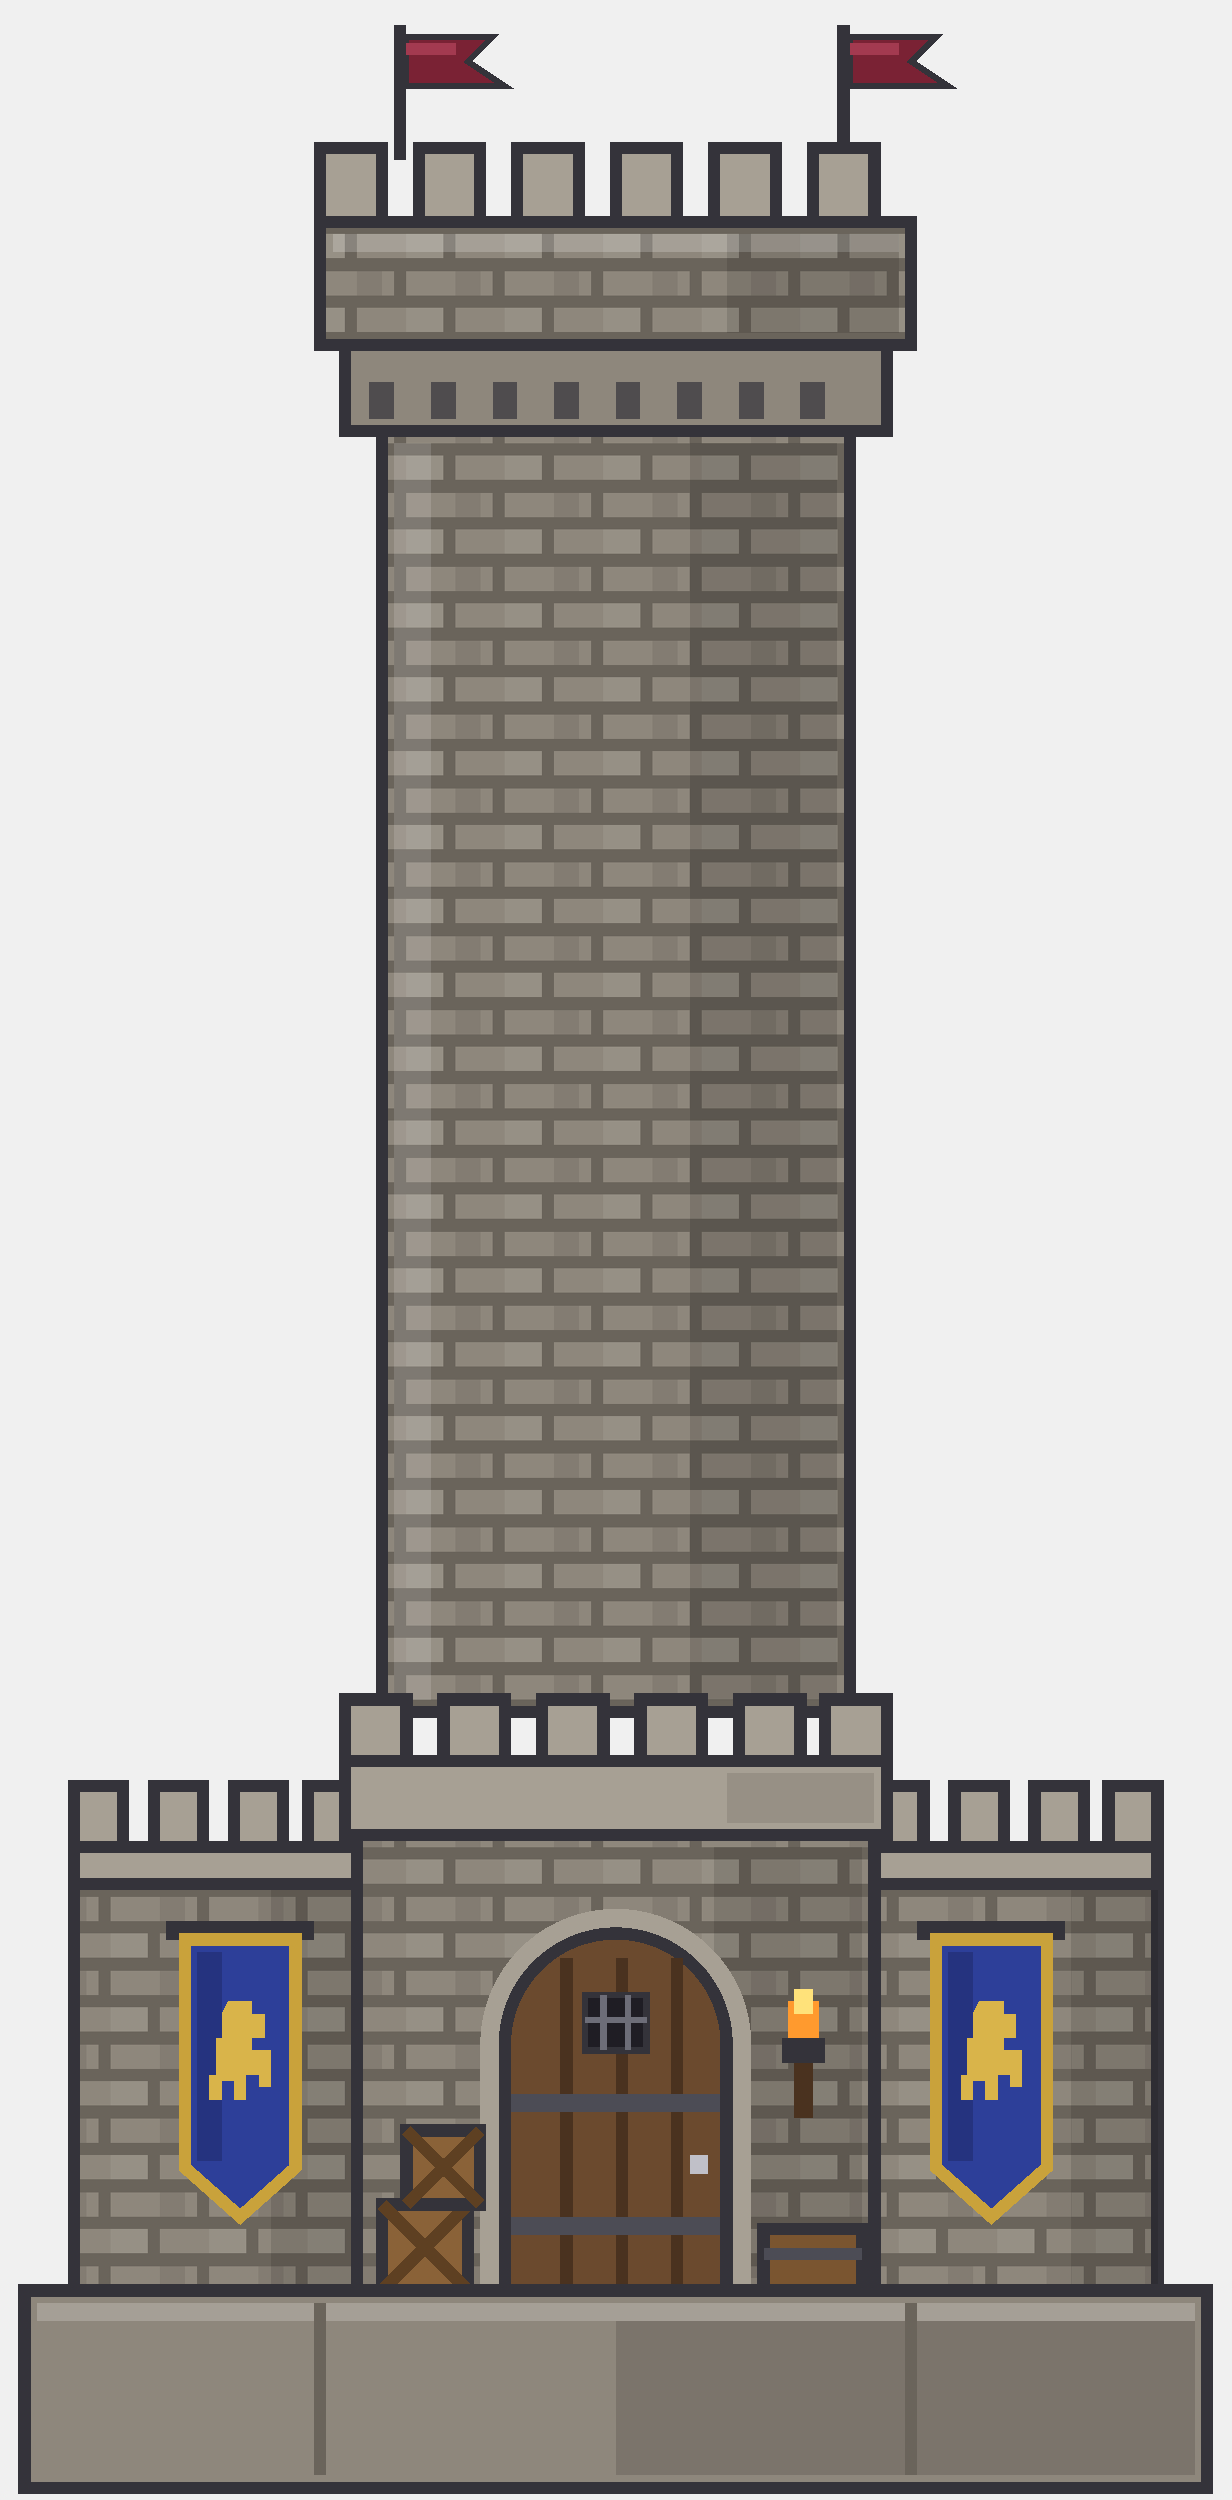
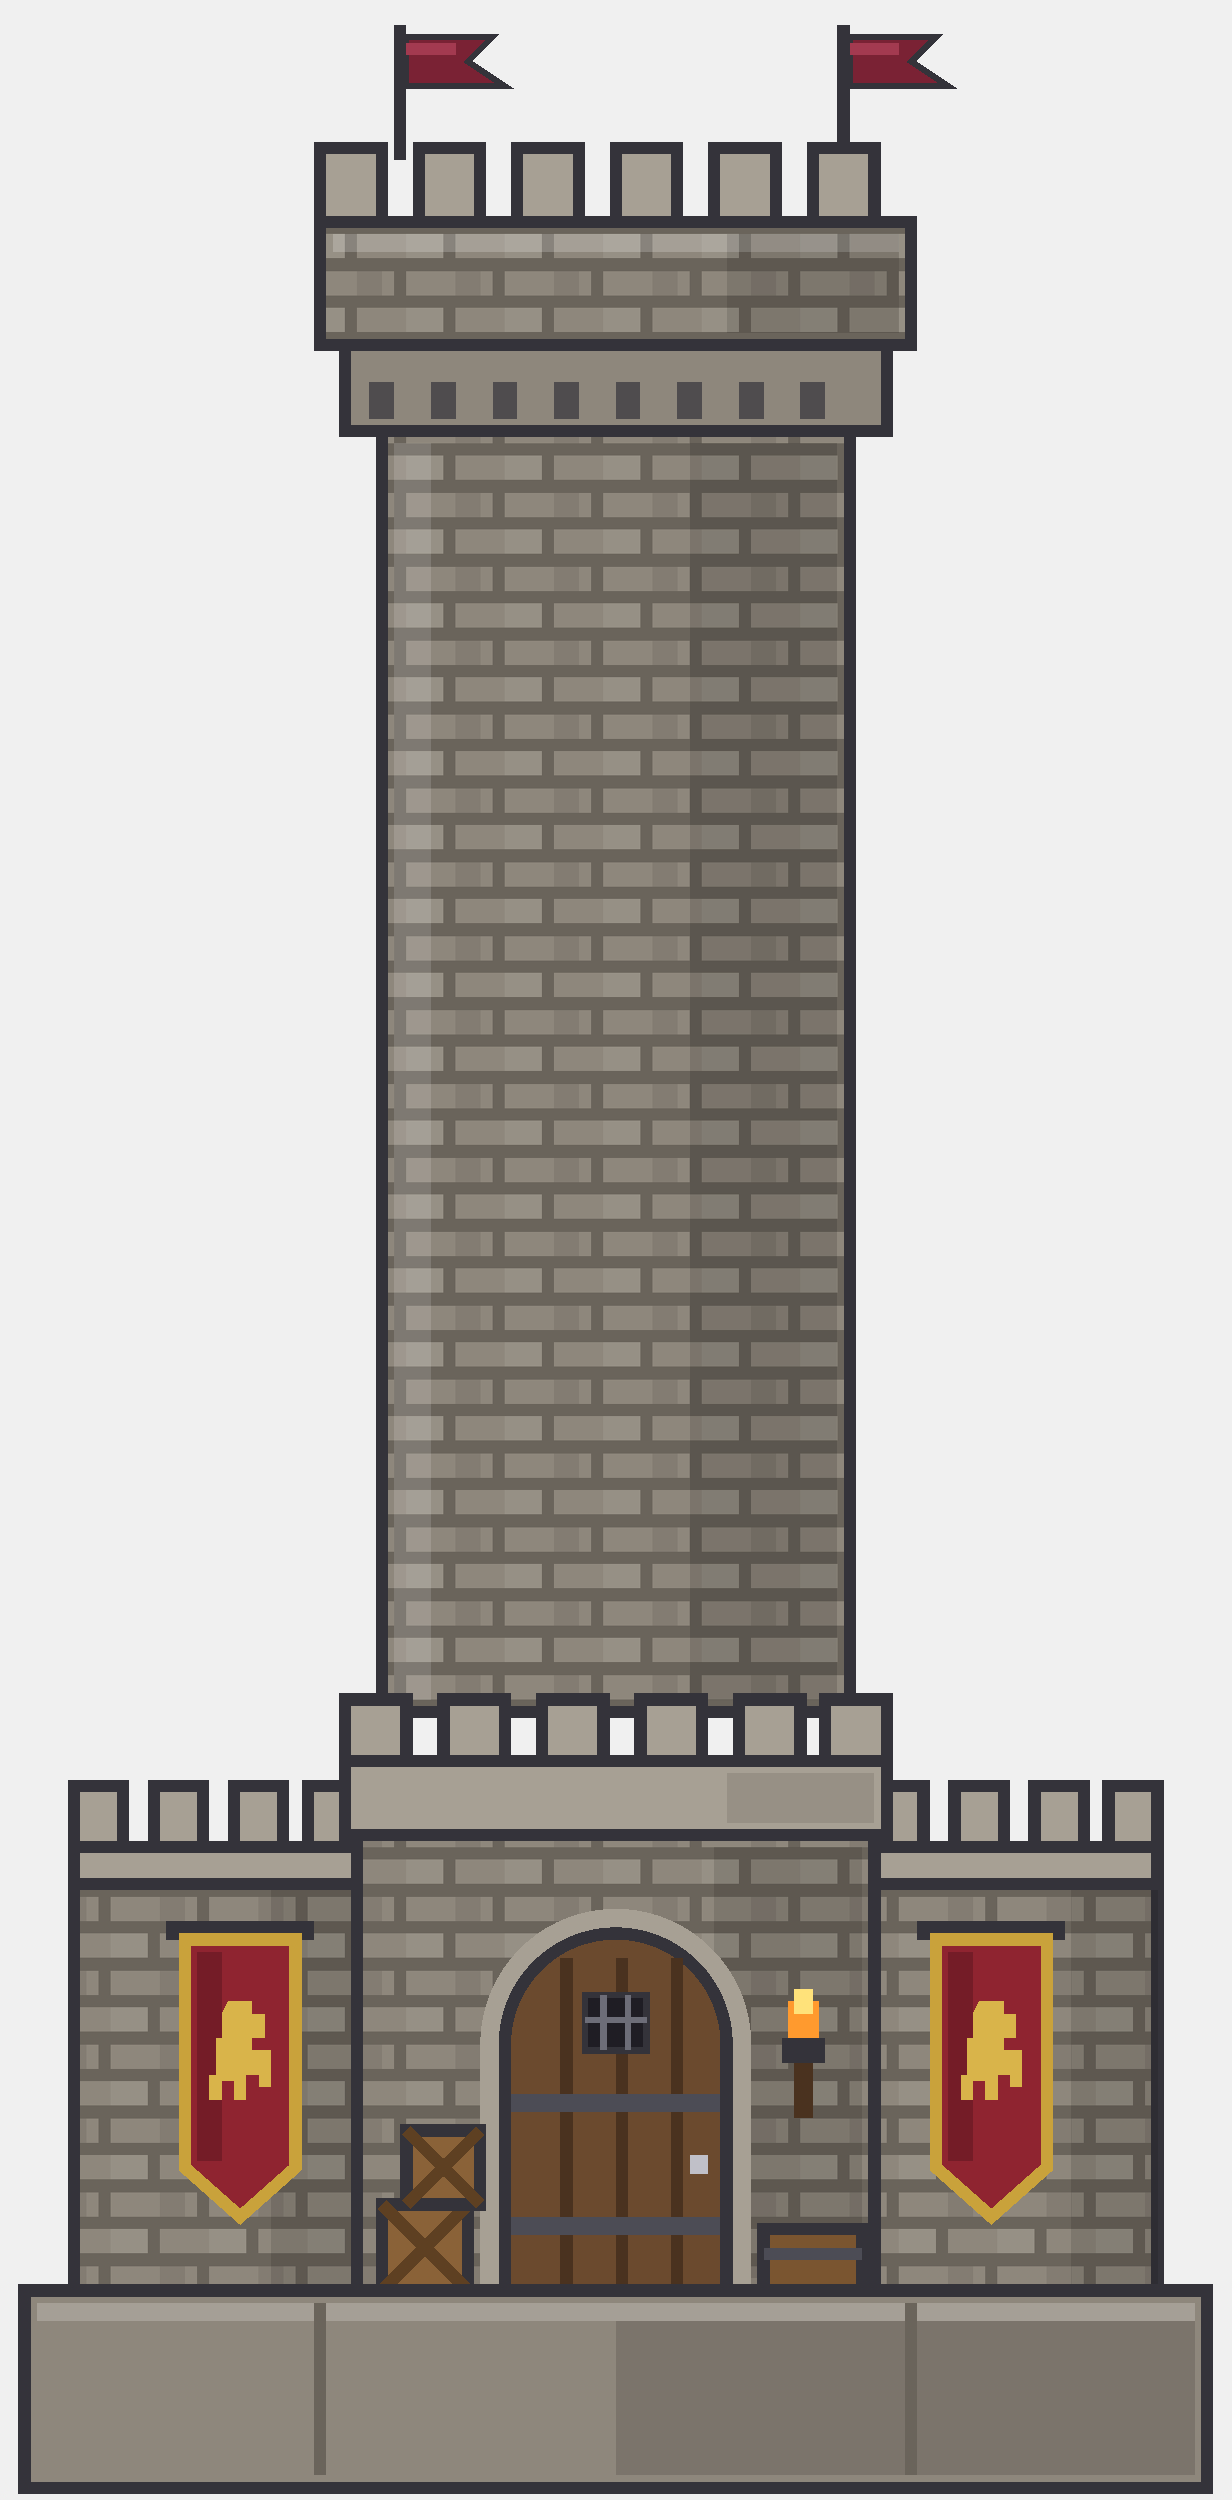
<svg xmlns="http://www.w3.org/2000/svg" width="200" height="406" viewBox="0 0 200 406" shape-rendering="crispEdges">
  <defs>
    <pattern id="bricks" width="16" height="12" patternUnits="userSpaceOnUse">
      <rect width="16" height="12" fill="#8e877c" />
      <rect x="2" y="2" width="6" height="4" fill="#a7a094" opacity=".35" />
      <rect x="10" y="8" width="4" height="4" fill="#6f685f" opacity=".35" />
      <rect y="0" width="16" height="2" fill="#6a645b" />
      <rect y="6" width="16" height="2" fill="#6a645b" />
      <rect x="8" y="0" width="2" height="6" fill="#6a645b" />
      <rect x="0" y="6" width="2" height="6" fill="#6a645b" />
    </pattern>
  </defs>
  <rect x="64" y="4" width="2" height="22" fill="#34333a" />
  <path d="M66 6h14l-4 4 6 4H66z" fill="#7a2234" stroke="#34333a" stroke-width="1" />
  <rect x="66" y="7" width="8" height="2" fill="#a33a50" />
  <rect x="136" y="4" width="2" height="22" fill="#34333a" />
  <path d="M138 6h14l-4 4 6 4H138z" fill="#7a2234" stroke="#34333a" stroke-width="1" />
  <rect x="138" y="7" width="8" height="2" fill="#a33a50" />
  <rect x="12" y="290" width="8" height="10" fill="#a7a094" stroke="#34333a" stroke-width="2" />
  <rect x="25" y="290" width="8" height="10" fill="#a7a094" stroke="#34333a" stroke-width="2" />
  <rect x="38" y="290" width="8" height="10" fill="#a7a094" stroke="#34333a" stroke-width="2" />
  <rect x="50" y="290" width="8" height="10" fill="#a7a094" stroke="#34333a" stroke-width="2" />
  <rect x="12" y="300" width="46" height="72" fill="url(#bricks)" stroke="#34333a" stroke-width="2" />
  <rect x="44" y="300" width="14" height="72" fill="#000" opacity="0.12" />
  <rect x="12" y="300" width="46" height="6" fill="#a7a094" stroke="#34333a" stroke-width="2" />
  <rect x="142" y="290" width="8" height="10" fill="#a7a094" stroke="#34333a" stroke-width="2" />
  <rect x="155" y="290" width="8" height="10" fill="#a7a094" stroke="#34333a" stroke-width="2" />
  <rect x="168" y="290" width="8" height="10" fill="#a7a094" stroke="#34333a" stroke-width="2" />
  <rect x="180" y="290" width="8" height="10" fill="#a7a094" stroke="#34333a" stroke-width="2" />
  <rect x="142" y="300" width="46" height="72" fill="url(#bricks)" stroke="#34333a" stroke-width="2" />
  <rect x="174" y="300" width="14" height="72" fill="#000" opacity="0.12" />
  <rect x="142" y="300" width="46" height="6" fill="#a7a094" stroke="#34333a" stroke-width="2" />
  <rect x="62" y="70" width="76" height="208" fill="url(#bricks)" stroke="#34333a" stroke-width="2" />
  <rect x="64" y="72" width="6" height="204" fill="#fff" opacity="0.14" />
  <rect x="112" y="72" width="24" height="204" fill="#000" opacity="0.14" />
  <rect x="56" y="56" width="88" height="14" fill="#8e877c" stroke="#34333a" stroke-width="2" />
  <rect x="60" y="62" width="4" height="6" fill="#34333a" opacity=".7" />
  <rect x="70" y="62" width="4" height="6" fill="#34333a" opacity=".7" />
  <rect x="80" y="62" width="4" height="6" fill="#34333a" opacity=".7" />
  <rect x="90" y="62" width="4" height="6" fill="#34333a" opacity=".7" />
  <rect x="100" y="62" width="4" height="6" fill="#34333a" opacity=".7" />
  <rect x="110" y="62" width="4" height="6" fill="#34333a" opacity=".7" />
  <rect x="120" y="62" width="4" height="6" fill="#34333a" opacity=".7" />
  <rect x="130" y="62" width="4" height="6" fill="#34333a" opacity=".7" />
  <rect x="52" y="36" width="96" height="20" fill="url(#bricks)" stroke="#34333a" stroke-width="2" />
  <rect x="54" y="38" width="92" height="3" fill="#fff" opacity="0.2" />
  <rect x="118" y="38" width="28" height="16" fill="#000" opacity="0.12" />
  <rect x="52" y="24" width="10" height="12" fill="#a7a094" stroke="#34333a" stroke-width="2" />
  <rect x="68" y="24" width="10" height="12" fill="#a7a094" stroke="#34333a" stroke-width="2" />
  <rect x="84" y="24" width="10" height="12" fill="#a7a094" stroke="#34333a" stroke-width="2" />
  <rect x="100" y="24" width="10" height="12" fill="#a7a094" stroke="#34333a" stroke-width="2" />
  <rect x="116" y="24" width="10" height="12" fill="#a7a094" stroke="#34333a" stroke-width="2" />
  <rect x="132" y="24" width="10" height="12" fill="#a7a094" stroke="#34333a" stroke-width="2" />
  <rect x="56" y="276" width="10" height="10" fill="#a7a094" stroke="#34333a" stroke-width="2" />
  <rect x="72" y="276" width="10" height="10" fill="#a7a094" stroke="#34333a" stroke-width="2" />
  <rect x="88" y="276" width="10" height="10" fill="#a7a094" stroke="#34333a" stroke-width="2" />
  <rect x="104" y="276" width="10" height="10" fill="#a7a094" stroke="#34333a" stroke-width="2" />
  <rect x="120" y="276" width="10" height="10" fill="#a7a094" stroke="#34333a" stroke-width="2" />
  <rect x="134" y="276" width="10" height="10" fill="#a7a094" stroke="#34333a" stroke-width="2" />
  <rect x="56" y="286" width="88" height="12" fill="#a7a094" stroke="#34333a" stroke-width="2" />
  <rect x="118" y="288" width="24" height="8" fill="#000" opacity="0.1" />
  <rect x="58" y="298" width="84" height="74" fill="url(#bricks)" stroke="#34333a" stroke-width="2" />
  <rect x="116" y="300" width="24" height="70" fill="#000" opacity="0.12" />
  <rect x="27" y="312" width="24" height="3" fill="#34333a" />
-   <path d="M30 315H48V352L39 360L30 352Z" fill="#2d3f99" stroke="#c9a23b" stroke-width="2" />
-   <rect x="32" y="317" width="4" height="34" fill="#1f2c6e" opacity=".6" />
+   <path d="M30 315H48V352L39 360L30 352Z" fill="#8f2430" stroke="#c9a23b" stroke-width="2" />
+   <rect x="32" y="317" width="4" height="34" fill="#621822" opacity=".6" />
  <path d="M37 325h4v2h2v4h-2v2h3v6h-2v-2h-2v4h-2v-3h-2v3h-2v-4h1v-6h1v-4z" fill="#d9b44a" />
  <rect x="149" y="312" width="24" height="3" fill="#34333a" />
-   <path d="M152 315H170V352L161 360L152 352Z" fill="#2d3f99" stroke="#c9a23b" stroke-width="2" />
-   <rect x="154" y="317" width="4" height="34" fill="#1f2c6e" opacity=".6" />
+   <path d="M152 315H170V352L161 360L152 352Z" fill="#8f2430" stroke="#c9a23b" stroke-width="2" />
+   <rect x="154" y="317" width="4" height="34" fill="#621822" opacity=".6" />
  <path d="M159 325h4v2h2v4h-2v2h3v6h-2v-2h-2v4h-2v-3h-2v3h-2v-4h1v-6h1v-4z" fill="#d9b44a" />
  <path d="M80 372V332a20 20 0 0 1 40 0V372" fill="none" stroke="#a7a094" stroke-width="4" />
  <path d="M82 372V332a18 18 0 0 1 36 0V372Z" fill="#6b4a2e" stroke="#34333a" stroke-width="2" />
  <rect x="91" y="318" width="2" height="54" fill="#4a321f" />
  <rect x="100" y="318" width="2" height="54" fill="#4a321f" />
  <rect x="109" y="318" width="2" height="54" fill="#4a321f" />
  <rect x="83" y="340" width="34" height="3" fill="#4c4c55" />
  <rect x="83" y="360" width="34" height="3" fill="#4c4c55" />
  <rect x="95" y="324" width="10" height="9" fill="#1f1d24" stroke="#34333a" stroke-width="1" />
  <path d="M98 324v9M102 324v9M95 328h10" stroke="#6d6d78" stroke-width="1" />
  <rect x="112" y="350" width="3" height="3" fill="#c0c0c8" />
  <rect x="129" y="334" width="3" height="10" fill="#4a321f" />
  <rect x="127" y="331" width="7" height="4" fill="#34333a" />
  <rect x="128" y="325" width="5" height="6" fill="#ff9a2e" />
  <rect x="129" y="323" width="3" height="4" fill="#ffe27a" />
  <rect x="62" y="358" width="14" height="14" fill="#8a6238" stroke="#34333a" stroke-width="2" />
  <path d="M62 358l14 14M76 358l-14 14" stroke="#5e4022" stroke-width="2" />
  <rect x="66" y="346" width="12" height="12" fill="#8a6238" stroke="#34333a" stroke-width="2" />
  <path d="M66 346l12 12M78 346l-12 12" stroke="#5e4022" stroke-width="2" />
  <rect x="124" y="362" width="16" height="10" fill="#7a5530" stroke="#34333a" stroke-width="2" />
  <rect x="124" y="365" width="16" height="2" fill="#4c4c55" />
  <rect x="4" y="372" width="192" height="32" fill="#8e877c" stroke="#34333a" stroke-width="2" />
  <rect x="6" y="374" width="188" height="3" fill="#fff" opacity="0.2" />
  <rect x="100" y="377" width="94" height="25" fill="#000" opacity="0.14" />
  <path d="M52 374v28M148 374v28" stroke="#6a645b" stroke-width="2" />
</svg>
